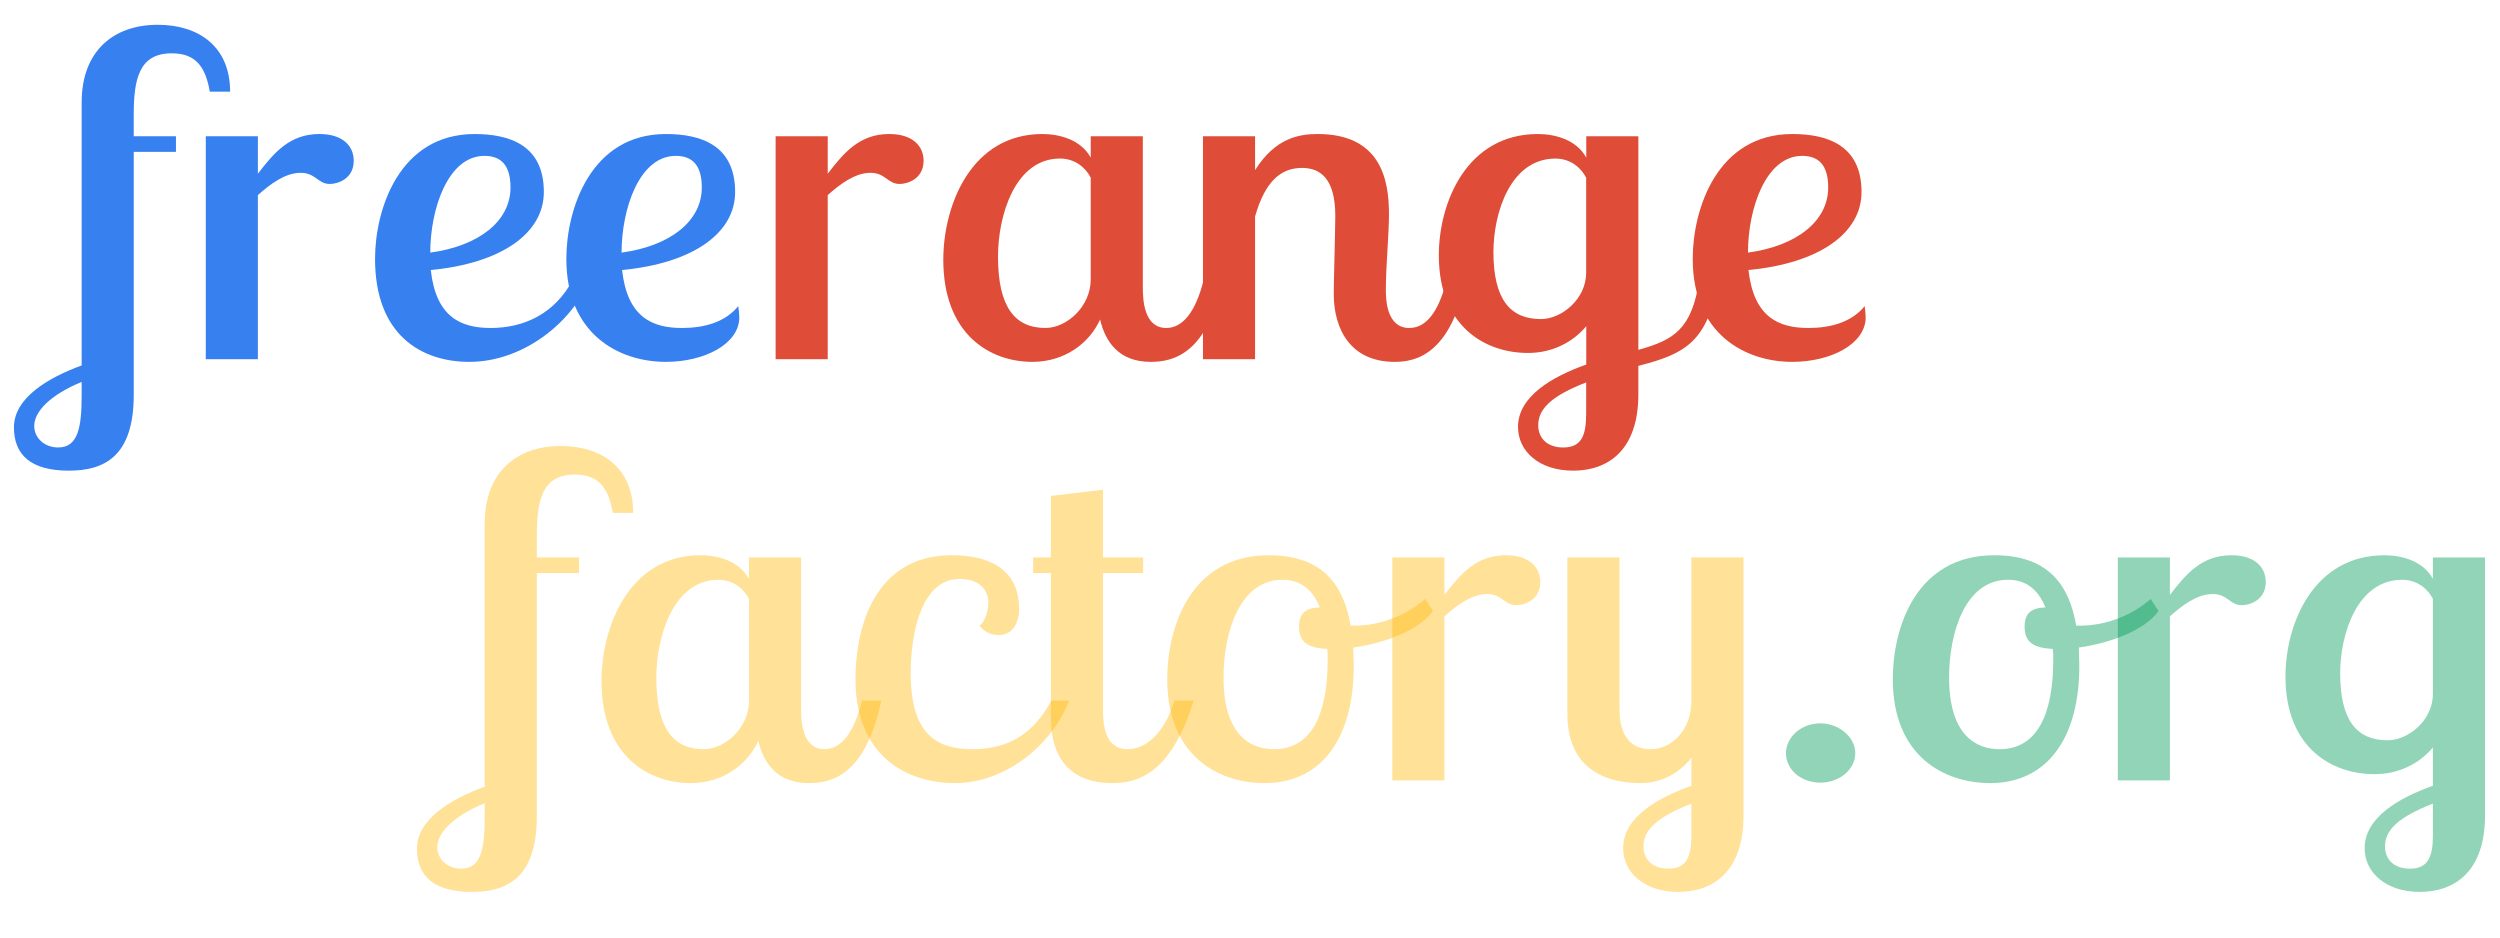
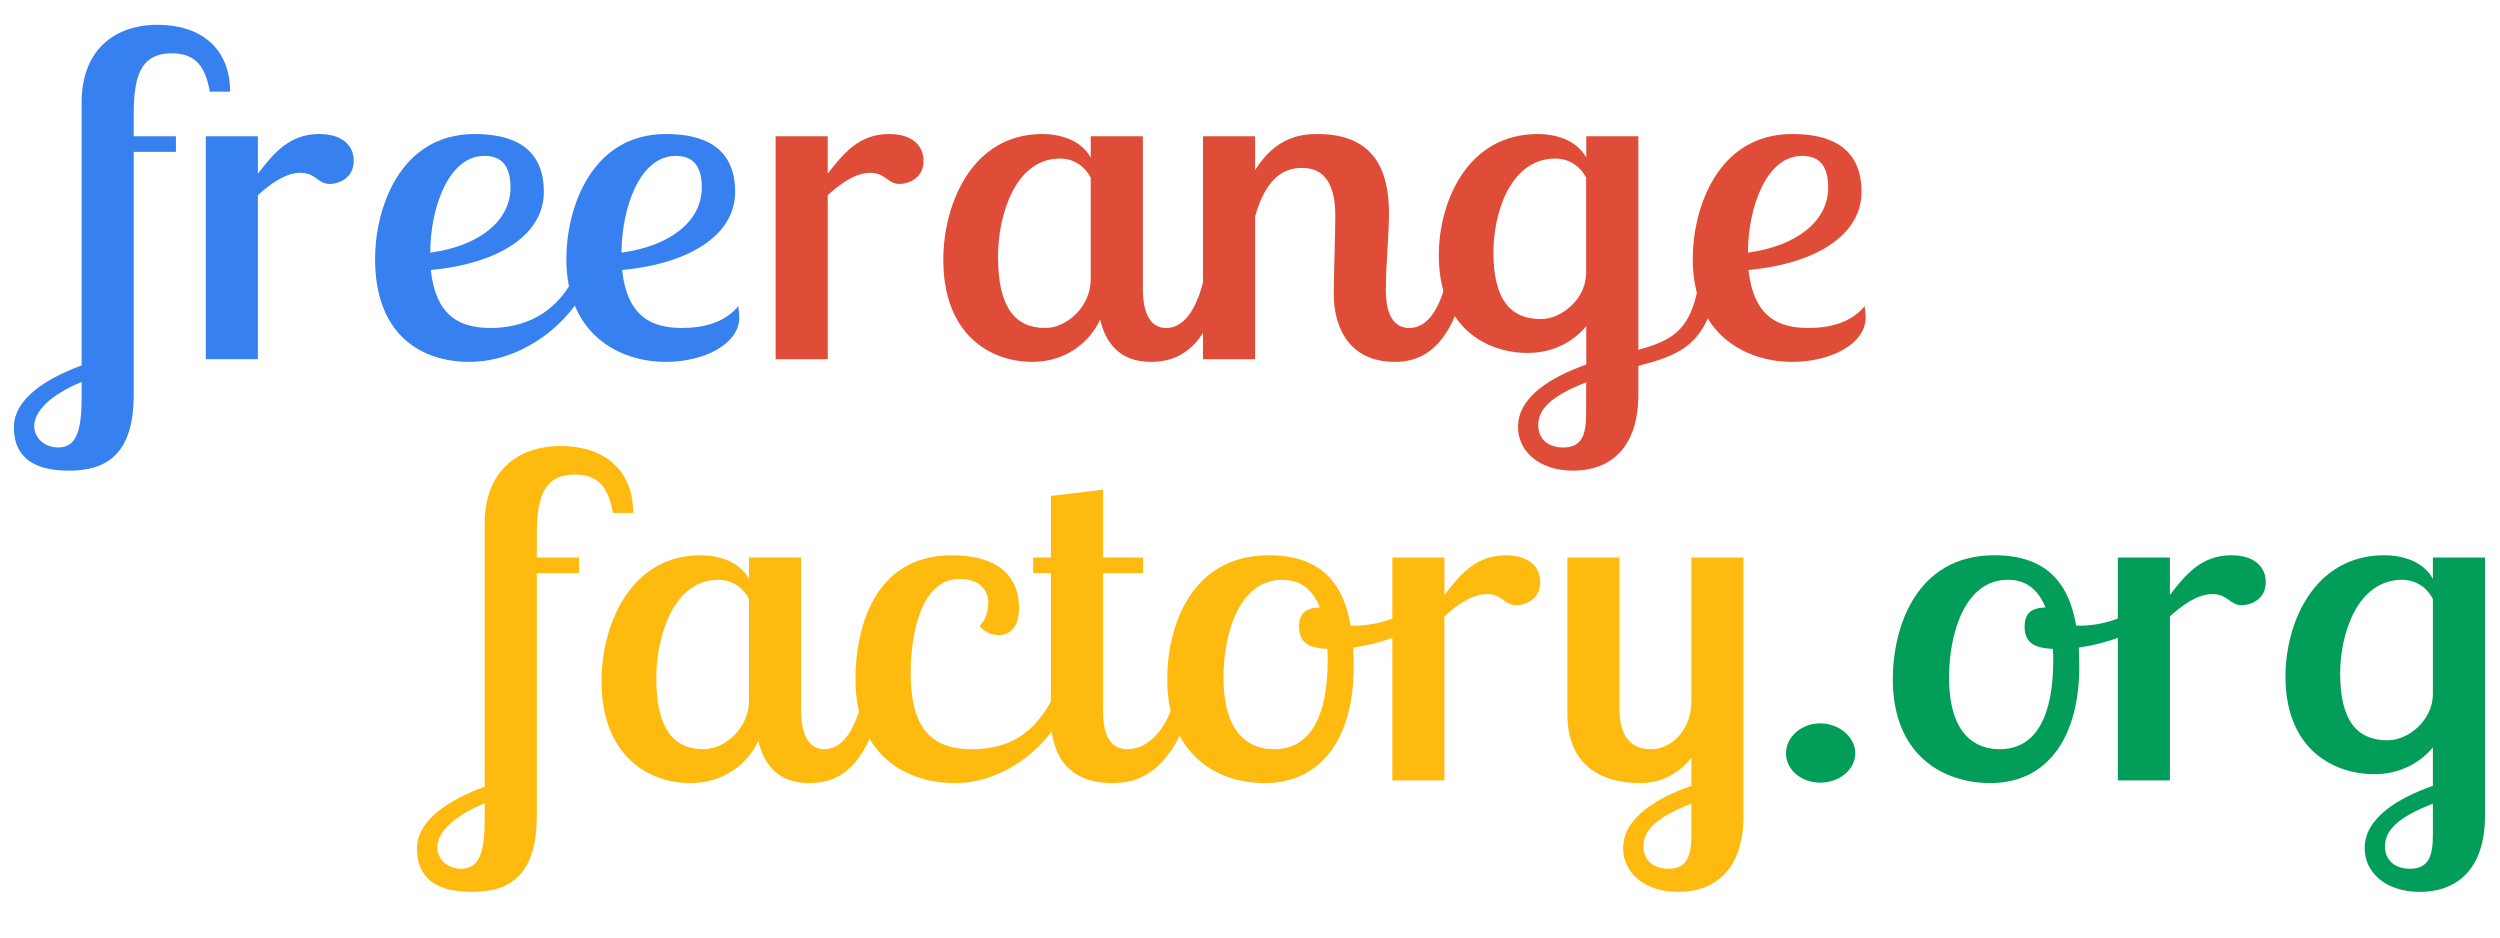
- <svg xmlns="http://www.w3.org/2000/svg" height="100%" width="100%" version="1.1" viewBox="0 0 200 75">
-   <g style="letter-spacing:0px;writing-mode:lr-tb;text-anchor:start;word-spacing:0px;text-align:start;" font-family="Lobster Two" transform="matrix(0.7794404,0,0,0.7794404,-23.25097,-1.427034)" font-style="normal" font-stretch="normal" font-variant="normal" font-weight="normal" line-height="125%" fill="#000">
-     <g font-size="51.319px" transform="matrix(1.168398,0,0,1,-9.129815,0)" line-height="125%">
-       <path fill="#3780f0" d="m45.093,13.618c0-3.661,0.458-6.315,3.341-6.315,2.197,0,2.975,1.51,3.341,3.936h1.785c0-4.622-2.746-6.864-6.361-6.864-3.89,0-6.681,2.7-6.681,7.963v27c-2.883,1.236-5.949,3.295-5.949,6.361,0,2.837,1.51,4.439,4.805,4.439,3.02,0,5.72-1.327,5.72-7.78v-24.94h3.707v-1.602h-3.708v-2.197m-6.636,34.139c-1.236,0-2.105-1.007-2.105-2.197,0-1.51,1.419-3.203,4.165-4.531v1.419c0,3.249-0.32,5.309-2.059,5.309" />
-       <path fill="#3780f0" d="m51.422,15.815,0,22.882,4.576,0,0-16.841c1.053-1.098,2.38-2.288,3.753-2.288,1.327,0,1.51,1.144,2.563,1.144,0.732,0,2.105-0.549,2.105-2.38,0-1.51-0.961-2.746-3.02-2.746-2.608,0-3.981,1.922-5.4,4.073v-3.844h-4.576" />
-       <path fill="#3780f0" d="m81.119,21.536c0-4.851-3.066-5.949-6.087-5.949-6.59,0-8.741,7.688-8.741,12.814,0,7.825,4.073,10.571,8.283,10.571,4.668,0,9.015-3.981,10.571-8.466h-1.464c-1.602,3.57-4.348,4.988-7.231,4.988-2.608,0-4.805-1.098-5.263-5.949,6.178-0.686,9.931-3.753,9.931-8.009m-9.976,6.224c0-4.485,1.556-9.931,4.759-9.931,1.464,0,2.288,0.961,2.288,3.249,0,3.432-2.746,5.995-7.048,6.681" />
-       <path fill="#3780f0" d="m97.923,21.536c0-4.851-3.066-5.949-6.087-5.949-6.59,0-8.741,7.688-8.741,12.814,0,7.734,4.622,10.571,8.741,10.571,3.386,0,6.453-1.831,6.453-4.576,0-0.32-0.046-0.732-0.092-1.144-1.144,1.647-2.975,2.242-4.942,2.242-2.608,0-4.805-1.098-5.263-5.949,6.178-0.686,9.931-3.753,9.931-8.009m-9.976,6.224c0-4.485,1.556-9.931,4.759-9.931,1.464,0,2.288,0.961,2.288,3.249,0,3.432-2.746,5.995-7.048,6.681" />
-       <path fill="#df4c37" d="m101.48,15.815,0,22.882,4.576,0,0-16.841c1.053-1.098,2.38-2.288,3.753-2.288,1.327,0,1.51,1.144,2.563,1.144,0.732,0,2.105-0.549,2.105-2.38,0-1.51-0.961-2.746-3.02-2.746-2.608,0-3.981,1.922-5.4,4.073v-3.844h-4.576" />
-       <path fill="#df4c37" d="m129.16,15.815,0,2.197c-0.87-1.876-2.792-2.425-4.256-2.425-6.224,0-8.695,7.276-8.695,12.905,0,7.688,4.119,10.48,7.825,10.48,2.883,0,5.034-1.968,5.949-4.348,0.458,2.288,1.647,4.348,4.439,4.348,2.014,0,4.988-0.824,6.361-8.466h-1.693c-0.686,3.295-1.831,4.988-3.295,4.988-1.968,0-2.059-2.929-2.059-4.119v-15.56h-4.576m-3.981,19.678c-2.654,0-4.165-2.105-4.165-7.322,0-4.256,1.51-10.068,5.446-10.068,1.373,0,2.288,1.007,2.7,1.968v10.434c0,2.792-2.105,4.988-3.981,4.988" />
-       <path fill="#df4c37" d="m139.02,15.815,0,22.882,4.576,0,0-14.644c0.87-3.57,2.242-4.988,4.119-4.988,1.556,0,2.929,1.007,2.929,4.942,0,1.236-0.137,6.819-0.137,7.963,0,3.707,1.51,7.002,5.354,7.002,1.922,0,4.897-0.824,6.27-8.466h-1.693c-0.732,3.478-1.876,4.988-3.295,4.988-2.014,0-2.059-2.975-2.059-3.936,0-2.38,0.275-5.629,0.275-7.78,0-3.524-0.732-8.192-6.27-8.192-1.556,0-3.707,0.366-5.492,3.707v-3.478h-4.576" />
-       <path fill="#df4c37" d="m172.69,15.815,0,2.197c-0.87-1.876-2.792-2.425-4.256-2.425-6.224,0-8.695,7.002-8.695,12.448,0,7.368,4.119,10.022,7.825,10.022,2.197,0,3.981-1.144,5.125-2.746v3.936c-2.975,1.236-5.995,3.249-5.995,6.407,0,2.471,1.831,4.485,4.851,4.485,3.066,0,5.72-2.105,5.72-7.825v-2.929c4.073-1.236,6.087-2.38,7.048-8.878h-1.693c-0.641,5.125-2.242,6.224-5.354,7.231v-21.921h-4.576m-3.99,18.763c-2.654,0-4.165-1.968-4.165-6.864,0-4.073,1.51-9.61,5.446-9.61,1.373,0,2.288,1.007,2.7,1.968v9.748c0,2.7-2.151,4.759-3.981,4.759m1.968,13.18c-1.373,0-2.197-0.915-2.197-2.288,0-1.693,1.19-3.02,4.21-4.393v3.203c0,2.151-0.366,3.478-2.014,3.478" />
-       <path fill="#df4c37" d="m196.87,21.536c0-4.851-3.066-5.949-6.087-5.949-6.59,0-8.741,7.688-8.741,12.814,0,7.734,4.622,10.571,8.741,10.571,3.386,0,6.453-1.831,6.453-4.576,0-0.32-0.046-0.732-0.091-1.144-1.144,1.647-2.975,2.242-4.942,2.242-2.608,0-4.805-1.098-5.263-5.949,6.178-0.686,9.931-3.753,9.931-8.009m-9.976,6.224c0-4.485,1.556-9.931,4.759-9.931,1.464,0,2.288,0.961,2.288,3.249,0,3.432-2.746,5.995-7.048,6.681" />
-     </g>
-     <g font-size="51.319px" line-height="125%" fill-opacity="0.431" transform="matrix(0.9041062,0,0,0.8917456,14.96014,5.049872)">
-       <path fill="#ffba0f" d="m77.387,58.092c0-4.106,0.591-7.082,4.317-7.082,2.839,0,3.844,1.694,4.317,4.413h2.307c0-5.183-3.548-7.698-8.221-7.698-5.027,0-8.635,3.028-8.635,8.93v30.278c-3.726,1.386-7.688,3.695-7.688,7.133,0,3.182,1.952,4.978,6.21,4.978,3.903,0,7.393-1.488,7.393-8.724v-27.969h4.79v-1.795h-4.789v-2.463m-8.575,38.284c-1.597,0-2.72-1.129-2.72-2.463,0-1.694,1.833-3.592,5.382-5.081v1.591c0,3.644-0.414,5.953-2.661,5.953" />
-       <path fill="#ffba0f" d="m101.47,60.555,0,2.463c-1.124-2.104-3.608-2.72-5.5-2.72-8.043,0-11.237,8.16-11.237,14.472,0,8.622,5.323,11.752,10.113,11.752,3.726,0,6.506-2.207,7.688-4.875,0.591,2.566,2.129,4.875,5.737,4.875,2.602,0,6.446-0.924,8.221-9.494h-2.188c-0.887,3.695-2.366,5.594-4.258,5.594-2.543,0-2.661-3.284-2.661-4.619v-17.448h-5.914m-5.135,22.067c-3.43,0-5.382-2.361-5.382-8.211,0-4.773,1.952-11.29,7.038-11.29,1.774,0,2.957,1.129,3.489,2.207v11.701c0,3.13-2.72,5.594-5.145,5.594" />
-       <path fill="#ffba0f" d="m127.64,68.407c0.532,0.667,1.242,1.078,2.188,1.078,1.538,0,2.307-1.334,2.307-3.028,0-4.003-2.661-6.158-7.629-6.158-8.93,0-10.941,8.57-10.941,14.267,0,8.878,5.855,11.957,11.296,11.957,5.796,0,11.059-4.465,12.952-9.494h-2.011c-2.011,3.798-4.85,5.594-8.989,5.594-3.844,0-6.979-1.54-6.979-8.724,0-4.875,1.301-10.88,5.559-10.88,2.07,0,3.253,1.129,3.253,2.72,0,0.975-0.355,2.207-1.005,2.669" />
-       <path fill="#ffba0f" d="m135.75,53.473,0,7.082-2.011,0,0,1.796,2.011,0,0,16.73c0,3.387,1.301,7.441,6.979,7.441,2.72,0,6.624-0.924,9.226-9.494h-2.188c-1.124,3.746-3.194,5.594-5.323,5.594-2.661,0-2.78-3.028-2.78-4.619v-15.652h4.554v-1.796h-4.554v-7.801l-5.914,0.718" />
-       <path fill="#ffba0f" d="m160.49,60.298c-8.871,0-11.532,8.262-11.532,14.267,0,8.827,5.796,11.957,11.059,11.957,6.387,0,10.113-5.081,10.113-13.497,0-0.718-0.059-1.437-0.059-2.104,3.608-0.513,7.511-2.001,9.049-4.208l-0.887-1.386c-1.952,1.745-4.85,3.079-8.102,3.079h-0.355c-0.769-4.567-3.075-8.108-9.285-8.108m0.591,22.324c-2.661,0-5.737-1.591-5.737-8.262,0-5.029,1.774-11.239,6.683-11.239,1.774,0,3.312,0.821,4.258,3.182-1.538,0.051-2.366,0.616-2.366,2.207,0,1.745,0.946,2.463,3.194,2.566,0.059,0.411,0.059,0.821,0.059,1.232,0,6.518-1.952,10.315-6.091,10.315" />
-       <path fill="#ffba0f" d="m174.51,60.555,0,25.659,5.914,0,0-18.885c1.36-1.232,3.075-2.566,4.85-2.566,1.715,0,1.952,1.283,3.312,1.283,0.946,0,2.72-0.616,2.72-2.669,0-1.694-1.242-3.079-3.903-3.079-3.371,0-5.145,2.155-6.979,4.567v-4.31h-5.914" />
-       <path fill="#ffba0f" d="m208.46,60.555,0,16.473c0,3.541-2.366,5.594-4.613,5.594-2.07,0-3.548-1.283-3.548-4.619v-17.448h-5.914v18.013c0,5.85,3.726,7.954,8.339,7.954,2.07,0,4.199-0.924,5.737-2.925v3.233c-3.844,1.386-7.747,3.644-7.747,7.185,0,2.771,2.366,5.029,6.269,5.029,3.962,0,7.393-2.361,7.393-8.775v-29.714h-5.914m-2.602,35.821c-1.774,0-2.839-1.026-2.839-2.566,0-1.899,1.538-3.387,5.441-4.927v3.592c0,2.412-0.473,3.9-2.602,3.9" />
-       <path fill="#019d59" d="m219.2,83.084c0,1.899,1.715,3.387,3.903,3.387,2.129,0,3.962-1.488,3.962-3.387,0-1.847-1.833-3.438-3.962-3.438-2.188,0-3.903,1.591-3.903,3.438" />
-       <path fill="#019d59" d="m242.86,60.298c-8.871,0-11.532,8.262-11.532,14.267,0,8.827,5.796,11.957,11.059,11.957,6.387,0,10.113-5.081,10.113-13.497,0-0.718-0.059-1.437-0.059-2.104,3.608-0.513,7.511-2.001,9.049-4.208l-0.887-1.386c-1.952,1.745-4.85,3.079-8.102,3.079h-0.355c-0.769-4.567-3.075-8.108-9.285-8.108m0.591,22.324c-2.661,0-5.737-1.591-5.737-8.262,0-5.029,1.774-11.239,6.683-11.239,1.774,0,3.312,0.821,4.258,3.182-1.538,0.051-2.366,0.616-2.366,2.207,0,1.745,0.946,2.463,3.194,2.566,0.059,0.411,0.059,0.821,0.059,1.232,0,6.518-1.952,10.315-6.091,10.315" />
-       <path fill="#019d59" d="m256.87,60.555,0,25.659,5.914,0,0-18.885c1.36-1.232,3.075-2.566,4.85-2.566,1.715,0,1.952,1.283,3.312,1.283,0.946,0,2.72-0.616,2.72-2.669,0-1.694-1.242-3.079-3.903-3.079-3.371,0-5.145,2.155-6.979,4.567v-4.31h-5.914" />
-       <path fill="#019d59" d="m292.64,60.555,0,2.463c-1.124-2.104-3.608-2.72-5.5-2.72-8.043,0-11.237,7.852-11.237,13.959,0,8.262,5.323,11.239,10.113,11.239,2.839,0,5.145-1.283,6.624-3.079v4.413c-3.844,1.386-7.747,3.644-7.747,7.185,0,2.771,2.366,5.029,6.269,5.029,3.962,0,7.393-2.361,7.393-8.775v-29.713h-5.914m-5.145,21.041c-3.43,0-5.382-2.207-5.382-7.698,0-4.567,1.952-10.777,7.038-10.777,1.774,0,2.957,1.129,3.489,2.207v10.931c0,3.028-2.78,5.337-5.145,5.337m2.543,14.78c-1.774,0-2.839-1.026-2.839-2.566,0-1.899,1.538-3.387,5.441-4.927v3.592c0,2.412-0.473,3.9-2.602,3.9" />
-     </g>
+ <svg xmlns="http://www.w3.org/2000/svg" height="100%" width="100%" version="1.1" viewBox="0 0 200 75" id="svg2">
+   <defs id="defs54" />
+   <g id="g4224">
+     <path style="font-style:normal;font-variant:normal;font-weight:normal;font-stretch:normal;font-size:medium;line-height:125%;font-family:'Lobster Two';text-align:start;letter-spacing:0px;word-spacing:0px;writing-mode:lr-tb;text-anchor:start;fill:#3780f0" id="path10" d="m 10.699,9.187 c 0,-2.854 0.417,-4.922 3.042,-4.922 2,0 2.709,1.177 3.042,3.068 l 1.625,0 c 0,-3.603 -2.501,-5.35 -5.793,-5.35 -3.543,0 -6.085,2.104 -6.085,6.207 l 0,21.045 c -2.626,0.963 -5.418,2.568 -5.418,4.958 0,2.212 1.375,3.46 4.376,3.46 2.751,0 5.21,-1.034 5.21,-6.064 l 0,-19.439 3.376,0 0,-1.248 -3.377,0 0,-1.712 M 4.655,35.797 c -1.125,0 -1.917,-0.785 -1.917,-1.712 0,-1.177 1.292,-2.497 3.793,-3.531 l 0,1.106 c 0,2.533 -0.292,4.138 -1.875,4.138" />
+     <path style="font-style:normal;font-variant:normal;font-weight:normal;font-stretch:normal;font-size:medium;line-height:125%;font-family:'Lobster Two';text-align:start;letter-spacing:0px;word-spacing:0px;writing-mode:lr-tb;text-anchor:start;fill:#3780f0" id="path12" d="m 16.463,10.9 0,17.835 4.168,0 0,-13.127 c 0.959,-0.856 2.167,-1.784 3.417,-1.784 1.209,0 1.375,0.892 2.334,0.892 0.667,0 1.917,-0.428 1.917,-1.855 0,-1.177 -0.875,-2.14 -2.751,-2.14 -2.376,0 -3.626,1.498 -4.918,3.175 l 0,-2.996 -4.168,0" />
+     <path style="font-style:normal;font-variant:normal;font-weight:normal;font-stretch:normal;font-size:medium;line-height:125%;font-family:'Lobster Two';text-align:start;letter-spacing:0px;word-spacing:0px;writing-mode:lr-tb;text-anchor:start;fill:#3780f0" id="path14" d="m 43.508,15.359 c 0,-3.781 -2.792,-4.637 -5.543,-4.637 -6.001,0 -7.96,5.993 -7.96,9.988 0,6.1 3.709,8.239 7.543,8.239 4.251,0 8.21,-3.103 9.627,-6.599 l -1.334,0 c -1.459,2.782 -3.959,3.888 -6.585,3.888 -2.376,0 -4.376,-0.856 -4.793,-4.637 5.626,-0.535 9.044,-2.925 9.044,-6.242 m -9.085,4.851 c 0,-3.496 1.417,-7.74 4.334,-7.74 1.334,0 2.084,0.749 2.084,2.533 0,2.675 -2.501,4.673 -6.418,5.208" />
+     <path style="font-style:normal;font-variant:normal;font-weight:normal;font-stretch:normal;font-size:medium;line-height:125%;font-family:'Lobster Two';text-align:start;letter-spacing:0px;word-spacing:0px;writing-mode:lr-tb;text-anchor:start;fill:#3780f0" id="path16" d="m 58.811,15.359 c 0,-3.781 -2.792,-4.637 -5.543,-4.637 -6.001,0 -7.96,5.993 -7.96,9.988 0,6.028 4.209,8.239 7.96,8.239 3.084,0 5.876,-1.427 5.876,-3.567 0,-0.25 -0.042,-0.571 -0.083,-0.892 -1.042,1.284 -2.709,1.748 -4.501,1.748 -2.376,0 -4.376,-0.856 -4.793,-4.637 5.626,-0.535 9.044,-2.925 9.044,-6.242 m -9.085,4.851 c 0,-3.496 1.417,-7.74 4.334,-7.74 1.334,0 2.084,0.749 2.084,2.533 0,2.675 -2.501,4.673 -6.418,5.208" />
+     <path style="font-style:normal;font-variant:normal;font-weight:normal;font-stretch:normal;font-size:medium;line-height:125%;font-family:'Lobster Two';text-align:start;letter-spacing:0px;word-spacing:0px;writing-mode:lr-tb;text-anchor:start;fill:#df4c37" id="path18" d="m 62.05,10.9 0,17.835 4.168,0 0,-13.127 c 0.959,-0.856 2.167,-1.784 3.417,-1.784 1.209,0 1.375,0.892 2.334,0.892 0.667,0 1.917,-0.428 1.917,-1.855 0,-1.177 -0.875,-2.14 -2.751,-2.14 -2.376,0 -3.626,1.498 -4.918,3.175 l 0,-2.996 -4.168,0" />
+     <path style="font-style:normal;font-variant:normal;font-weight:normal;font-stretch:normal;font-size:medium;line-height:125%;font-family:'Lobster Two';text-align:start;letter-spacing:0px;word-spacing:0px;writing-mode:lr-tb;text-anchor:start;fill:#df4c37" id="path20" d="m 87.259,10.9 0,1.712 c -0.792,-1.462 -2.542,-1.891 -3.876,-1.891 -5.668,0 -7.919,5.672 -7.919,10.059 0,5.992 3.751,8.169 7.127,8.169 2.626,0 4.584,-1.534 5.418,-3.389 0.417,1.784 1.5,3.389 4.043,3.389 1.834,0 4.543,-0.642 5.793,-6.599 l -1.542,0 c -0.625,2.568 -1.667,3.888 -3.001,3.888 -1.792,0 -1.875,-2.283 -1.875,-3.21 l 0,-12.128 -4.168,0 m -3.626,15.338 c -2.417,0 -3.793,-1.641 -3.793,-5.707 0,-3.317 1.375,-7.847 4.959,-7.847 1.25,0 2.084,0.785 2.459,1.534 l 0,8.133 c 0,2.176 -1.917,3.888 -3.626,3.888" />
+     <path style="font-style:normal;font-variant:normal;font-weight:normal;font-stretch:normal;font-size:medium;line-height:125%;font-family:'Lobster Two';text-align:start;letter-spacing:0px;word-spacing:0px;writing-mode:lr-tb;text-anchor:start;fill:#df4c37" id="path22" d="m 96.238,10.9 0,17.835 4.168,0 0,-11.414 c 0.792,-2.782 2.042,-3.888 3.751,-3.888 1.417,0 2.667,0.785 2.667,3.852 0,0.963 -0.125,5.315 -0.125,6.207 0,2.889 1.375,5.457 4.876,5.457 1.75,0 4.459,-0.642 5.71,-6.599 l -1.542,0 c -0.667,2.711 -1.709,3.888 -3.001,3.888 -1.834,0 -1.875,-2.319 -1.875,-3.068 0,-1.855 0.25,-4.387 0.25,-6.064 0,-2.747 -0.667,-6.385 -5.71,-6.385 -1.417,0 -3.376,0.285 -5.001,2.889 l 0,-2.711 -4.168,0" />
+     <path style="font-style:normal;font-variant:normal;font-weight:normal;font-stretch:normal;font-size:medium;line-height:125%;font-family:'Lobster Two';text-align:start;letter-spacing:0px;word-spacing:0px;writing-mode:lr-tb;text-anchor:start;fill:#df4c37" id="path24" d="m 126.901,10.9 0,1.712 c -0.792,-1.462 -2.542,-1.891 -3.876,-1.891 -5.668,0 -7.919,5.457 -7.919,9.702 0,5.743 3.751,7.812 7.127,7.812 2,0 3.626,-0.892 4.668,-2.14 l 0,3.068 c -2.709,0.963 -5.46,2.533 -5.46,4.994 0,1.926 1.667,3.496 4.418,3.496 2.792,0 5.21,-1.641 5.21,-6.1 l 0,-2.283 c 3.709,-0.963 5.543,-1.855 6.418,-6.92 l -1.542,0 c -0.583,3.995 -2.042,4.851 -4.876,5.636 l 0,-17.086 -4.168,0 m -3.634,14.625 c -2.417,0 -3.793,-1.534 -3.793,-5.35 0,-3.175 1.375,-7.491 4.959,-7.491 1.25,0 2.084,0.785 2.459,1.534 l 0,7.598 c 0,2.104 -1.959,3.71 -3.626,3.71 m 1.792,10.273 c -1.25,0 -2,-0.713 -2,-1.784 0,-1.32 1.084,-2.354 3.834,-3.424 l 0,2.497 c 0,1.676 -0.333,2.711 -1.834,2.711" />
+     <path style="font-style:normal;font-variant:normal;font-weight:normal;font-stretch:normal;font-size:medium;line-height:125%;font-family:'Lobster Two';text-align:start;letter-spacing:0px;word-spacing:0px;writing-mode:lr-tb;text-anchor:start;fill:#df4c37" id="path26" d="m 148.922,15.359 c 0,-3.781 -2.792,-4.637 -5.543,-4.637 -6.001,0 -7.96,5.993 -7.96,9.988 0,6.028 4.209,8.239 7.96,8.239 3.084,0 5.876,-1.427 5.876,-3.567 0,-0.25 -0.042,-0.571 -0.083,-0.892 -1.042,1.284 -2.709,1.748 -4.501,1.748 -2.376,0 -4.376,-0.856 -4.793,-4.637 5.626,-0.535 9.044,-2.925 9.044,-6.242 m -9.085,4.851 c 0,-3.496 1.417,-7.74 4.334,-7.74 1.334,0 2.084,0.749 2.084,2.533 0,2.675 -2.501,4.673 -6.418,5.208" />
+     <path style="font-style:normal;font-variant:normal;font-weight:normal;font-stretch:normal;font-size:medium;line-height:125%;font-family:'Lobster Two';text-align:start;letter-spacing:0px;word-spacing:0px;writing-mode:lr-tb;text-anchor:start;fill:#ffba0f;fill-opacity:1" id="path30" d="m 42.944,42.887 c 0,-2.854 0.417,-4.922 3.042,-4.922 2,0 2.709,1.177 3.042,3.068 l 1.625,0 c 0,-3.603 -2.501,-5.35 -5.793,-5.35 -3.543,0 -6.085,2.105 -6.085,6.207 l 0,21.045 c -2.626,0.963 -5.418,2.568 -5.418,4.958 0,2.212 1.375,3.46 4.376,3.46 2.751,0 5.21,-1.034 5.21,-6.064 l 0,-19.44 3.376,0 0,-1.248 -3.375,0 0,-1.712 m -6.043,26.61 c -1.125,0 -1.917,-0.785 -1.917,-1.712 0,-1.177 1.292,-2.497 3.793,-3.531 l 0,1.106 c 0,2.533 -0.292,4.138 -1.875,4.138" />
+     <path style="font-style:normal;font-variant:normal;font-weight:normal;font-stretch:normal;font-size:medium;line-height:125%;font-family:'Lobster Two';text-align:start;letter-spacing:0px;word-spacing:0px;writing-mode:lr-tb;text-anchor:start;fill:#ffba0f;fill-opacity:1" id="path32" d="m 59.915,44.599 0,1.712 C 59.123,44.848 57.373,44.42 56.039,44.42 c -5.668,0 -7.919,5.672 -7.919,10.059 0,5.993 3.751,8.168 7.127,8.168 2.626,0 4.584,-1.534 5.418,-3.389 0.417,1.783 1.5,3.389 4.043,3.389 1.834,0 4.543,-0.642 5.793,-6.599 l -1.542,0 c -0.625,2.568 -1.667,3.888 -3.001,3.888 -1.792,0 -1.875,-2.283 -1.875,-3.21 l 0,-12.127 -4.168,0 m -3.619,15.338 c -2.417,0 -3.793,-1.641 -3.793,-5.707 0,-3.317 1.375,-7.847 4.959,-7.847 1.25,0 2.084,0.785 2.459,1.534 l 0,8.133 c 0,2.176 -1.917,3.888 -3.626,3.888" />
+     <path style="font-style:normal;font-variant:normal;font-weight:normal;font-stretch:normal;font-size:medium;line-height:125%;font-family:'Lobster Two';text-align:start;letter-spacing:0px;word-spacing:0px;writing-mode:lr-tb;text-anchor:start;fill:#ffba0f;fill-opacity:1" id="path34" d="m 78.357,50.056 c 0.375,0.464 0.875,0.749 1.542,0.749 1.084,0 1.625,-0.927 1.625,-2.105 0,-2.782 -1.875,-4.28 -5.376,-4.28 -6.293,0 -7.71,5.957 -7.71,9.916 0,6.171 4.126,8.311 7.96,8.311 4.084,0 7.793,-3.103 9.127,-6.599 l -1.417,0 c -1.417,2.64 -3.417,3.888 -6.335,3.888 -2.709,0 -4.918,-1.07 -4.918,-6.064 0,-3.389 0.917,-7.562 3.918,-7.562 1.459,0 2.292,0.785 2.292,1.891 0,0.678 -0.25,1.534 -0.709,1.855" />
+     <path style="font-style:normal;font-variant:normal;font-weight:normal;font-stretch:normal;font-size:medium;line-height:125%;font-family:'Lobster Two';text-align:start;letter-spacing:0px;word-spacing:0px;writing-mode:lr-tb;text-anchor:start;fill:#ffba0f;fill-opacity:1" id="path36" d="m 84.072,39.676 0,4.922 -1.417,0 0,1.248 1.417,0 0,11.628 c 0,2.354 0.917,5.172 4.918,5.172 1.917,0 4.668,-0.642 6.502,-6.599 l -1.542,0 c -0.792,2.604 -2.251,3.888 -3.751,3.888 -1.875,0 -1.959,-2.105 -1.959,-3.21 l 0,-10.879 3.209,0 0,-1.248 -3.209,0 0,-5.422 -4.168,0.499" />
+     <path style="font-style:normal;font-variant:normal;font-weight:normal;font-stretch:normal;font-size:medium;line-height:125%;font-family:'Lobster Two';text-align:start;letter-spacing:0px;word-spacing:0px;writing-mode:lr-tb;text-anchor:start;fill:#ffba0f;fill-opacity:1" id="path38" d="m 101.506,44.42 c -6.251,0 -8.127,5.743 -8.127,9.916 0,6.135 4.084,8.311 7.793,8.311 4.501,0 7.127,-3.531 7.127,-9.381 0,-0.499 -0.042,-0.999 -0.042,-1.462 2.542,-0.357 5.293,-1.391 6.377,-2.925 l -0.625,-0.963 c -1.375,1.213 -3.417,2.14 -5.71,2.14 l -0.25,0 c -0.542,-3.175 -2.167,-5.636 -6.543,-5.636 m 0.417,15.517 c -1.875,0 -4.043,-1.106 -4.043,-5.743 0,-3.496 1.25,-7.812 4.709,-7.812 1.25,0 2.334,0.571 3.001,2.212 -1.084,0.036 -1.667,0.428 -1.667,1.534 0,1.213 0.667,1.712 2.251,1.783 0.042,0.285 0.042,0.571 0.042,0.856 0,4.53 -1.375,7.17 -4.293,7.17" />
+     <path style="font-style:normal;font-variant:normal;font-weight:normal;font-stretch:normal;font-size:medium;line-height:125%;font-family:'Lobster Two';text-align:start;letter-spacing:0px;word-spacing:0px;writing-mode:lr-tb;text-anchor:start;fill:#ffba0f;fill-opacity:1" id="path40" d="m 111.386,44.599 0,17.835 4.168,0 0,-13.126 c 0.959,-0.856 2.167,-1.783 3.417,-1.783 1.209,0 1.375,0.892 2.334,0.892 0.667,0 1.917,-0.428 1.917,-1.855 0,-1.177 -0.875,-2.14 -2.751,-2.14 -2.376,0 -3.626,1.498 -4.918,3.175 l 0,-2.996 -4.168,0" />
+     <path style="font-style:normal;font-variant:normal;font-weight:normal;font-stretch:normal;font-size:medium;line-height:125%;font-family:'Lobster Two';text-align:start;letter-spacing:0px;word-spacing:0px;writing-mode:lr-tb;text-anchor:start;fill:#ffba0f;fill-opacity:1" id="path42" d="m 135.311,44.599 0,11.45 c 0,2.461 -1.667,3.888 -3.251,3.888 -1.459,0 -2.501,-0.892 -2.501,-3.21 l 0,-12.127 -4.168,0 0,12.52 c 0,4.066 2.626,5.529 5.876,5.529 1.459,0 2.959,-0.642 4.043,-2.033 l 0,2.247 c -2.709,0.963 -5.46,2.533 -5.46,4.994 0,1.926 1.667,3.496 4.418,3.496 2.792,0 5.21,-1.641 5.21,-6.1 l 0,-20.653 -4.168,0 M 133.477,69.496 c -1.25,0 -2.001,-0.713 -2.001,-1.783 0,-1.32 1.084,-2.354 3.834,-3.424 l 0,2.497 c 0,1.676 -0.333,2.711 -1.834,2.711" />
+     <path style="font-style:normal;font-variant:normal;font-weight:normal;font-stretch:normal;font-size:medium;line-height:125%;font-family:'Lobster Two';text-align:start;letter-spacing:0px;word-spacing:0px;writing-mode:lr-tb;text-anchor:start;fill:#019d59;fill-opacity:1" id="path44" d="m 142.879,60.258 c 0,1.32 1.209,2.354 2.751,2.354 1.5,0 2.792,-1.034 2.792,-2.354 0,-1.284 -1.292,-2.39 -2.792,-2.39 -1.542,0 -2.751,1.106 -2.751,2.39" />
+     <path style="font-style:normal;font-variant:normal;font-weight:normal;font-stretch:normal;font-size:medium;line-height:125%;font-family:'Lobster Two';text-align:start;letter-spacing:0px;word-spacing:0px;writing-mode:lr-tb;text-anchor:start;fill:#019d59;fill-opacity:1" id="path46" d="m 159.552,44.42 c -6.251,0 -8.127,5.743 -8.127,9.916 0,6.135 4.084,8.311 7.793,8.311 4.501,0 7.127,-3.531 7.127,-9.381 0,-0.499 -0.042,-0.999 -0.042,-1.462 2.542,-0.357 5.293,-1.391 6.377,-2.925 l -0.625,-0.963 c -1.375,1.213 -3.417,2.14 -5.71,2.14 l -0.25,0 c -0.542,-3.175 -2.167,-5.636 -6.543,-5.636 m 0.417,15.517 c -1.875,0 -4.043,-1.106 -4.043,-5.743 0,-3.496 1.25,-7.812 4.709,-7.812 1.25,0 2.334,0.571 3.001,2.212 -1.084,0.036 -1.667,0.428 -1.667,1.534 0,1.213 0.667,1.712 2.251,1.783 0.042,0.285 0.042,0.571 0.042,0.856 0,4.53 -1.375,7.17 -4.293,7.17" />
+     <path style="font-style:normal;font-variant:normal;font-weight:normal;font-stretch:normal;font-size:medium;line-height:125%;font-family:'Lobster Two';text-align:start;letter-spacing:0px;word-spacing:0px;writing-mode:lr-tb;text-anchor:start;fill:#019d59;fill-opacity:1" id="path48" d="m 169.425,44.599 0,17.835 4.168,0 0,-13.126 c 0.959,-0.856 2.167,-1.783 3.417,-1.783 1.209,0 1.375,0.892 2.334,0.892 0.667,0 1.917,-0.428 1.917,-1.855 0,-1.177 -0.875,-2.14 -2.751,-2.14 -2.376,0 -3.626,1.498 -4.918,3.175 l 0,-2.996 -4.168,0" />
+     <path style="font-style:normal;font-variant:normal;font-weight:normal;font-stretch:normal;font-size:medium;line-height:125%;font-family:'Lobster Two';text-align:start;letter-spacing:0px;word-spacing:0px;writing-mode:lr-tb;text-anchor:start;fill:#019d59;fill-opacity:1" id="path50" d="m 194.632,44.599 0,1.712 C 193.84,44.848 192.09,44.42 190.756,44.42 c -5.668,0 -7.919,5.457 -7.919,9.702 0,5.743 3.751,7.812 7.127,7.812 2,0 3.626,-0.892 4.668,-2.14 l 0,3.068 c -2.709,0.963 -5.46,2.533 -5.46,4.994 0,1.926 1.667,3.496 4.418,3.496 2.792,0 5.21,-1.641 5.21,-6.1 l 0,-20.652 -4.168,0 m -3.626,14.625 c -2.417,0 -3.793,-1.534 -3.793,-5.35 0,-3.175 1.375,-7.491 4.959,-7.491 1.25,0 2.084,0.785 2.459,1.534 l 0,7.598 c 0,2.105 -1.959,3.71 -3.626,3.71 m 1.792,10.273 c -1.25,0 -2,-0.713 -2,-1.783 0,-1.32 1.084,-2.354 3.834,-3.424 l 0,2.497 c 0,1.676 -0.333,2.711 -1.834,2.711" />
  </g>
</svg>
